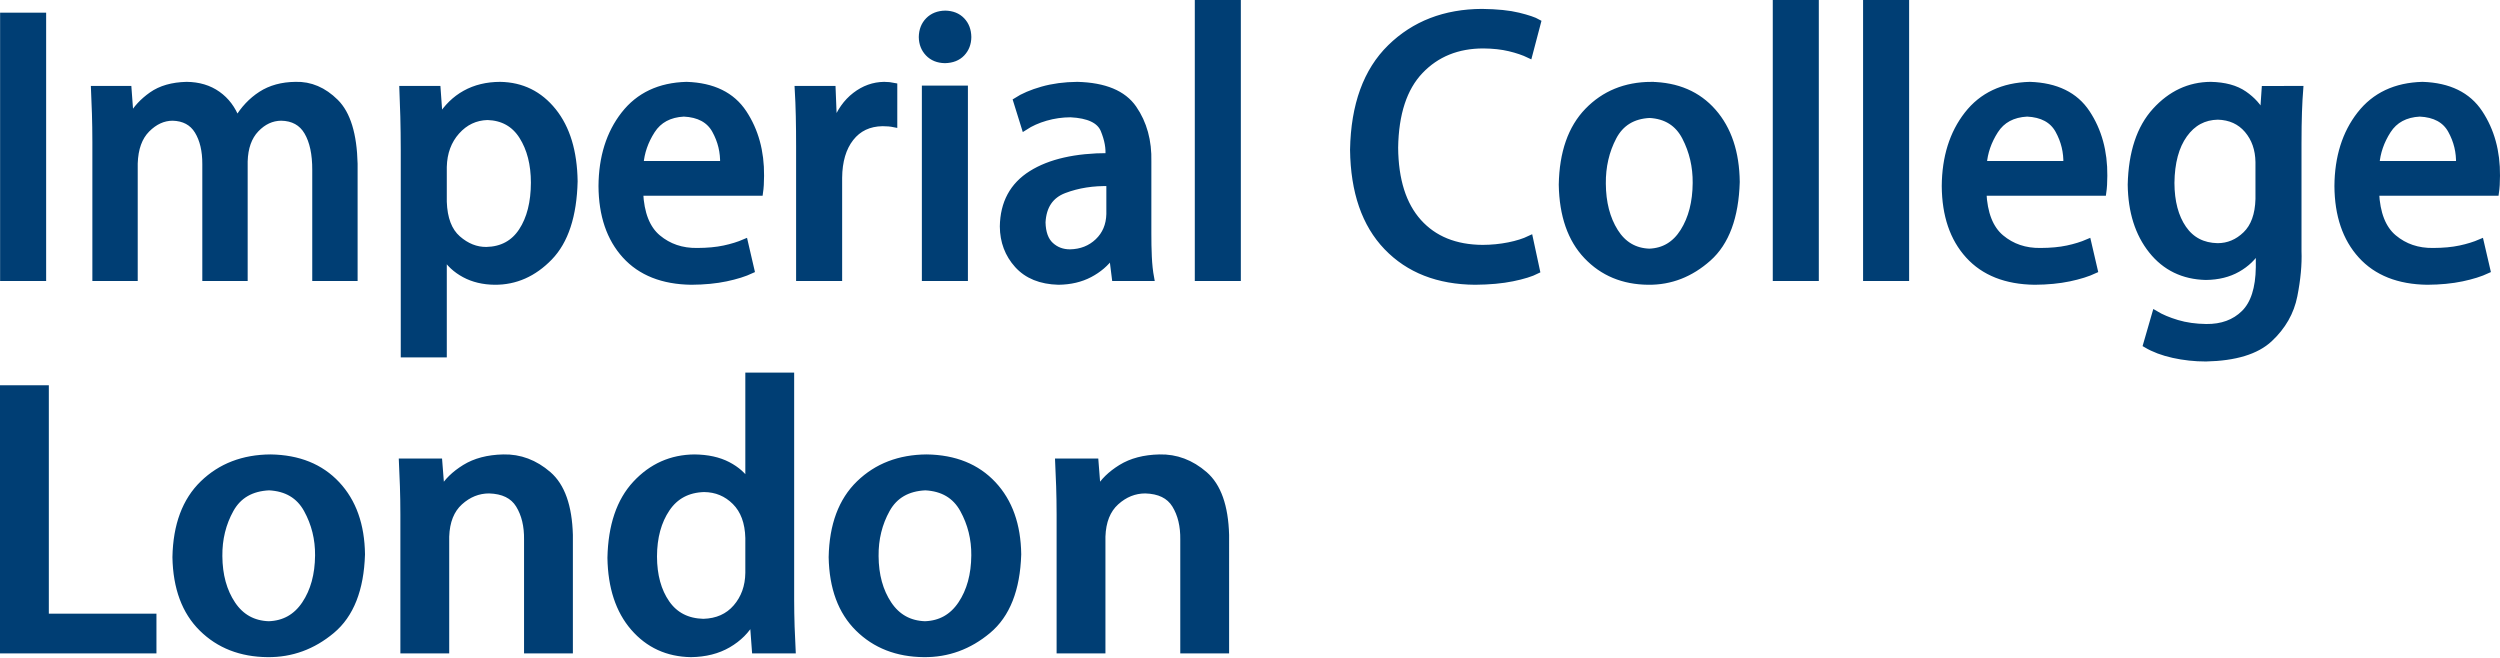
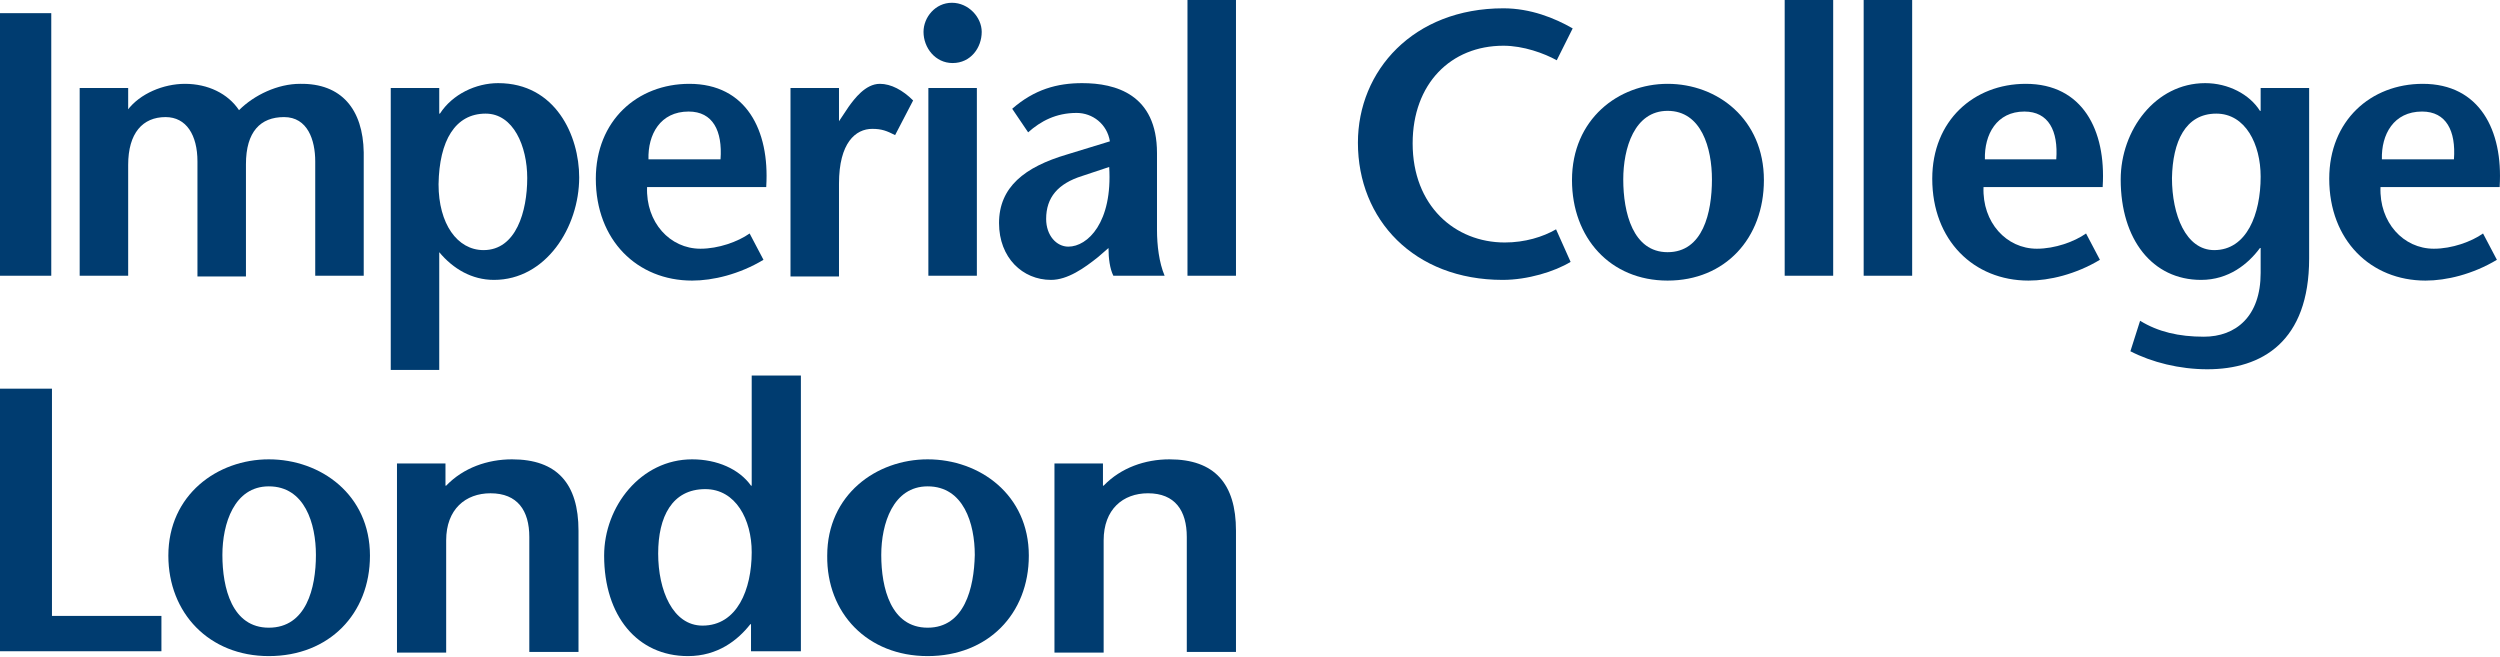
- <svg xmlns="http://www.w3.org/2000/svg" version="1.0" width="792.2" height="208.235" id="svg2">
-   <defs id="defs4" />
-   <g id="layer1" transform="translate(-5.591242,-6.34519)">
-     <path d="M 6.623,94.387 H 19.213 V 11.361 H 6.623 Z M 117.91,58.246 c -0.222,-9.302 -2.22,-15.823 -5.996,-19.563 -3.776,-3.74 -8,-5.54 -12.671,-5.399 -4.269,0.043 -7.914,1.042 -10.934,2.998 -3.021,1.956 -5.526,4.61 -7.516,7.963 h -0.217 c -1.278,-3.401 -3.281,-6.069 -6.01,-8.004 -2.729,-1.935 -6.008,-2.921 -9.836,-2.957 -4.533,0.109 -8.219,1.167 -11.057,3.175 -2.838,2.008 -4.977,4.314 -6.417,6.919 H 46.931 L 46.28,34.586 H 35.427 c 0.113,2.512 0.213,5.112 0.298,7.801 0.086,2.688 0.131,5.696 0.136,9.022 V 94.387 H 48.233 V 58.138 c 0.149,-4.737 1.452,-8.341 3.907,-10.812 2.455,-2.471 5.169,-3.715 8.14,-3.731 3.615,0.093 6.261,1.508 7.936,4.246 1.675,2.738 2.503,6.243 2.483,10.514 V 94.387 H 83.072 V 57.486 c 0.124,-4.377 1.341,-7.778 3.649,-10.202 2.308,-2.424 4.963,-3.654 7.963,-3.69 3.776,0.068 6.534,1.587 8.275,4.558 1.741,2.971 2.6,6.987 2.578,12.047 v 34.187 h 12.373 z m 26.959,-14.543 -0.651,-9.117 h -11.07 c 0.113,2.643 0.213,5.551 0.298,8.723 0.086,3.172 0.131,6.704 0.136,10.595 V 118.589 H 146.172 V 87.333 h 0.217 c 1.499,2.48 3.629,4.466 6.39,5.956 2.761,1.49 5.949,2.254 9.564,2.293 6.562,0.045 12.35,-2.514 17.365,-7.679 5.015,-5.164 7.656,-13.205 7.923,-24.121 -0.14,-9.39 -2.383,-16.793 -6.729,-22.208 -4.346,-5.415 -9.953,-8.178 -16.822,-8.289 -4.19,0.014 -7.884,0.909 -11.084,2.686 -3.199,1.777 -5.836,4.355 -7.909,7.733 z m 1.302,15.52 c 0.111,-4.506 1.49,-8.246 4.138,-11.219 2.648,-2.973 5.899,-4.515 9.754,-4.626 4.841,0.156 8.508,2.205 11.002,6.146 2.494,3.941 3.747,8.839 3.758,14.692 -0.018,6.304 -1.311,11.414 -3.88,15.33 -2.569,3.916 -6.304,5.933 -11.206,6.051 -3.272,0.034 -6.306,-1.173 -9.103,-3.622 -2.797,-2.449 -4.285,-6.342 -4.463,-11.681 z m 95.435,23.877 c -1.924,0.83 -4.099,1.504 -6.525,2.021 -2.426,0.518 -5.28,0.785 -8.56,0.8 -4.866,0.068 -9.026,-1.343 -12.481,-4.233 -3.455,-2.89 -5.336,-7.665 -5.644,-14.326 h 37.986 c 0.217,-1.501 0.326,-3.274 0.326,-5.318 0.07,-7.656 -1.752,-14.294 -5.467,-19.915 -3.715,-5.621 -9.743,-8.569 -18.084,-8.845 -8.529,0.222 -15.131,3.333 -19.807,9.334 -4.676,6.001 -7.045,13.562 -7.109,22.683 0.059,9.239 2.546,16.565 7.462,21.978 4.916,5.413 11.907,8.181 20.974,8.303 4.088,-0.027 7.742,-0.38 10.962,-1.058 3.22,-0.678 5.897,-1.519 8.031,-2.523 z M 208.505,58.355 c 0.283,-3.708 1.508,-7.253 3.676,-10.636 2.168,-3.382 5.537,-5.191 10.107,-5.427 4.753,0.222 8.054,2.003 9.903,5.345 1.85,3.342 2.709,6.914 2.578,10.717 z m 80.419,-24.745 c -0.531,-0.108 -1.042,-0.19 -1.533,-0.244 -0.491,-0.054 -1.029,-0.081 -1.614,-0.081 -3.326,0.036 -6.388,1.131 -9.184,3.283 -2.797,2.153 -4.909,5.146 -6.335,8.981 h -0.434 L 269.388,34.586 h -10.962 c 0.161,2.747 0.274,5.61 0.339,8.588 0.066,2.978 0.097,6.193 0.095,9.646 v 41.567 h 12.59 v -31.691 c 0.045,-5.282 1.284,-9.478 3.717,-12.59 2.433,-3.111 5.788,-4.703 10.066,-4.775 1.393,4.9e-5 2.623,0.109 3.69,0.326 z m 23.464,-15.52 c -0.032,-2.159 -0.701,-3.918 -2.008,-5.277 -1.307,-1.359 -3.062,-2.06 -5.264,-2.103 -2.207,0.043 -3.979,0.744 -5.318,2.103 -1.339,1.359 -2.026,3.118 -2.062,5.277 0.032,2.06 0.701,3.774 2.008,5.142 1.307,1.368 3.061,2.078 5.264,2.13 2.302,-0.052 4.102,-0.762 5.399,-2.13 1.298,-1.368 1.958,-3.082 1.981,-5.142 z m -1.085,16.388 h -12.59 v 59.909 h 12.59 z m 58.132,23.117 c 0.163,-6.568 -1.384,-12.207 -4.64,-16.917 -3.256,-4.71 -9.198,-7.174 -17.826,-7.394 -4.054,0.038 -7.749,0.531 -11.084,1.479 -3.335,0.947 -6.08,2.119 -8.235,3.514 l 2.605,8.357 c 1.935,-1.264 4.169,-2.263 6.702,-2.998 2.532,-0.735 5.146,-1.11 7.841,-1.126 5.772,0.278 9.286,1.947 10.541,5.006 1.255,3.059 1.757,5.84 1.506,8.343 -10.367,-0.002 -18.502,1.847 -24.406,5.549 -5.904,3.701 -8.911,9.268 -9.022,16.7 0.034,4.764 1.567,8.829 4.599,12.196 3.032,3.367 7.36,5.126 12.983,5.277 3.762,-0.047 7.064,-0.821 9.903,-2.32 2.84,-1.499 5.11,-3.439 6.81,-5.82 h 0.326 l 0.868,6.946 h 11.396 c -0.369,-1.983 -0.608,-4.203 -0.719,-6.661 -0.111,-2.458 -0.161,-4.977 -0.149,-7.556 z m -12.264,16.605 c -0.093,3.545 -1.318,6.44 -3.676,8.682 -2.358,2.243 -5.293,3.401 -8.805,3.473 -2.408,0.016 -4.457,-0.748 -6.146,-2.293 -1.689,-1.544 -2.571,-3.964 -2.645,-7.258 0.269,-5.173 2.58,-8.583 6.932,-10.229 4.353,-1.646 9.132,-2.397 14.34,-2.252 z M 397.789,7.345 h -12.59 V 94.387 h 12.59 z M 490.397,82.014 c -1.838,0.882 -4.077,1.587 -6.715,2.116 -2.639,0.529 -5.393,0.8 -8.262,0.814 -8.66,-0.05 -15.434,-2.799 -20.322,-8.248 -4.888,-5.449 -7.376,-13.3 -7.462,-23.551 0.163,-10.801 2.822,-18.909 7.977,-24.325 5.155,-5.415 11.83,-8.124 20.024,-8.126 3.095,0.025 5.858,0.328 8.289,0.909 2.431,0.581 4.515,1.291 6.254,2.13 l 2.713,-10.31 c -1.137,-0.658 -3.177,-1.35 -6.118,-2.076 -2.942,-0.726 -6.799,-1.119 -11.572,-1.18 -11.767,0.054 -21.444,3.799 -29.032,11.233 -7.588,7.434 -11.513,18.233 -11.776,32.396 0.165,13.327 3.715,23.601 10.65,30.823 6.935,7.222 16.264,10.876 27.987,10.962 4.538,-0.036 8.486,-0.398 11.843,-1.085 3.358,-0.687 5.922,-1.483 7.692,-2.388 z m 38.353,-48.73 c -8.108,0.054 -14.792,2.795 -20.051,8.221 -5.259,5.427 -7.982,13.214 -8.167,23.361 0.17,9.732 2.788,17.265 7.855,22.602 5.067,5.336 11.565,8.04 19.495,8.113 7.054,0.081 13.404,-2.388 19.047,-7.407 5.644,-5.02 8.628,-13.078 8.954,-24.175 -0.106,-9.304 -2.58,-16.716 -7.421,-22.235 -4.841,-5.519 -11.412,-8.346 -19.712,-8.479 z m 14.218,31.04 c -0.045,6.132 -1.366,11.26 -3.961,15.384 -2.596,4.124 -6.195,6.268 -10.799,6.43 -4.651,-0.167 -8.264,-2.302 -10.84,-6.403 -2.575,-4.102 -3.882,-9.166 -3.921,-15.194 -0.052,-5.42 1.083,-10.344 3.405,-14.774 2.322,-4.429 6.143,-6.776 11.464,-7.041 5.216,0.283 8.974,2.648 11.274,7.095 2.299,4.448 3.425,9.282 3.378,14.502 z M 580.937,7.345 H 568.348 V 94.387 h 12.59 z m 28.617,0 h -12.59 V 94.387 h 12.59 z M 667.258,83.1 c -1.924,0.83 -4.099,1.504 -6.525,2.021 -2.426,0.518 -5.28,0.785 -8.56,0.8 -4.866,0.068 -9.026,-1.343 -12.481,-4.233 -3.455,-2.89 -5.336,-7.665 -5.644,-14.326 h 37.986 c 0.217,-1.501 0.326,-3.274 0.326,-5.318 0.07,-7.656 -1.752,-14.294 -5.467,-19.915 -3.715,-5.621 -9.743,-8.569 -18.084,-8.845 -8.529,0.222 -15.131,3.333 -19.807,9.334 -4.676,6.001 -7.045,13.562 -7.109,22.683 0.059,9.239 2.546,16.565 7.462,21.978 4.916,5.413 11.907,8.181 20.974,8.303 4.088,-0.027 7.742,-0.38 10.962,-1.058 3.22,-0.678 5.897,-1.519 8.031,-2.523 z M 634.156,58.355 c 0.283,-3.708 1.508,-7.253 3.676,-10.636 2.168,-3.382 5.537,-5.191 10.107,-5.427 4.753,0.222 8.054,2.003 9.903,5.345 1.849,3.342 2.709,6.914 2.578,10.717 z m 89.101,-23.768 -0.543,8.031 h -0.217 c -1.219,-2.478 -3.15,-4.631 -5.793,-6.458 -2.643,-1.827 -6.175,-2.786 -10.595,-2.876 -6.752,0.048 -12.594,2.774 -17.528,8.181 -4.934,5.406 -7.52,13.207 -7.76,23.402 0.109,8.529 2.306,15.484 6.593,20.865 4.287,5.381 10.012,8.158 17.175,8.33 3.873,-0.047 7.224,-0.875 10.053,-2.483 2.829,-1.608 5.013,-3.71 6.553,-6.308 h 0.217 v 5.752 c -0.086,6.727 -1.651,11.588 -4.694,14.584 -3.043,2.996 -7.05,4.466 -12.02,4.409 -3.387,-0.041 -6.462,-0.475 -9.225,-1.302 -2.763,-0.828 -5.078,-1.804 -6.946,-2.93 l -2.822,9.768 c 2.394,1.415 5.257,2.492 8.588,3.229 3.331,0.737 6.763,1.108 10.297,1.112 9.279,-0.198 16.008,-2.25 20.187,-6.154 4.178,-3.904 6.783,-8.472 7.814,-13.703 1.031,-5.231 1.465,-9.935 1.302,-14.113 V 51.843 c 0.002,-3.968 0.052,-7.319 0.149,-10.053 0.097,-2.734 0.228,-5.135 0.393,-7.204 z m -1.954,34.838 c -0.136,4.992 -1.492,8.737 -4.07,11.233 -2.578,2.496 -5.562,3.744 -8.954,3.744 -4.694,-0.104 -8.303,-1.985 -10.826,-5.644 -2.523,-3.658 -3.799,-8.47 -3.826,-14.435 0.072,-6.48 1.447,-11.59 4.124,-15.33 2.677,-3.74 6.222,-5.648 10.636,-5.725 3.909,0.106 7.025,1.522 9.347,4.246 2.322,2.725 3.511,6.121 3.568,10.188 z m 70.385,13.675 c -1.924,0.83 -4.099,1.504 -6.525,2.021 -2.426,0.518 -5.28,0.785 -8.56,0.8 -4.866,0.068 -9.026,-1.343 -12.481,-4.233 -3.455,-2.89 -5.336,-7.665 -5.644,-14.326 h 37.986 c 0.217,-1.501 0.326,-3.274 0.326,-5.318 0.07,-7.656 -1.752,-14.294 -5.467,-19.915 -3.715,-5.621 -9.743,-8.569 -18.084,-8.845 -8.529,0.222 -15.131,3.333 -19.807,9.334 -4.676,6.001 -7.045,13.562 -7.109,22.683 0.059,9.239 2.546,16.565 7.462,21.978 4.916,5.413 11.907,8.181 20.974,8.303 4.088,-0.027 7.742,-0.38 10.962,-1.058 3.22,-0.678 5.897,-1.519 8.031,-2.523 z M 758.586,58.355 c 0.283,-3.708 1.508,-7.253 3.676,-10.636 2.168,-3.382 5.537,-5.191 10.107,-5.427 4.753,0.222 8.054,2.003 9.903,5.345 1.85,3.342 2.709,6.914 2.578,10.717 z" id="text3368" style="font-style:normal;font-variant:normal;font-weight:normal;font-stretch:normal;font-size:108.532px;line-height:100%;font-family:'Adobe Heiti Std R';-inkscape-font-specification:'Adobe Heiti Std R';text-align:start;writing-mode:lr-tb;text-anchor:start;fill:#003e74;fill-opacity:1;stroke:#003e74;stroke-width:2;stroke-linecap:butt;stroke-linejoin:miter;stroke-miterlimit:4;stroke-dasharray:none;stroke-opacity:1" />
-     <path d="M 52.453,208.246 H 19.411 V 133.536 H 6.418 v 85.687 H 52.453 Z m 36.031,-52.084 c -8.368,0.056 -15.266,2.884 -20.694,8.485 -5.428,5.601 -8.237,13.637 -8.429,24.11 0.175,10.043 2.877,17.819 8.107,23.326 5.229,5.507 11.936,8.298 20.12,8.373 7.281,0.084 13.833,-2.464 19.658,-7.645 5.824,-5.18 8.905,-13.497 9.241,-24.95 -0.11,-9.602 -2.663,-17.252 -7.659,-22.948 -4.996,-5.696 -11.777,-8.613 -20.344,-8.751 z m 14.673,32.035 c -0.047,6.329 -1.409,11.621 -4.088,15.877 -2.679,4.256 -6.394,6.469 -11.145,6.637 -4.8,-0.173 -8.529,-2.376 -11.187,-6.609 -2.658,-4.233 -4.007,-9.46 -4.046,-15.681 -0.054,-5.593 1.118,-10.676 3.514,-15.247 2.397,-4.571 6.34,-6.994 11.831,-7.267 5.383,0.292 9.262,2.733 11.635,7.323 2.373,4.59 3.535,9.579 3.486,14.967 z m 77.158,-6.721 c -0.247,-9.385 -2.441,-15.985 -6.581,-19.798 -4.14,-3.813 -8.741,-5.652 -13.805,-5.516 -4.665,0.11 -8.58,1.206 -11.747,3.29 -3.167,2.084 -5.486,4.497 -6.959,7.239 h -0.336 l -0.672,-9.185 h -11.313 c 0.117,2.6 0.219,5.297 0.308,8.093 0.089,2.796 0.135,5.885 0.14,9.269 v 44.356 h 12.993 v -37.187 c 0.152,-4.942 1.556,-8.695 4.214,-11.257 2.658,-2.562 5.659,-3.85 9.003,-3.864 4.361,0.126 7.428,1.722 9.199,4.788 1.771,3.066 2.625,6.847 2.562,11.341 v 36.179 H 180.315 Z m 67.941,-52.084 h -12.993 v 35.059 h -0.224 c -1.36,-2.403 -3.428,-4.373 -6.203,-5.908 -2.775,-1.535 -6.158,-2.329 -10.151,-2.38 -7.101,0.058 -13.117,2.91 -18.047,8.555 -4.931,5.645 -7.502,13.733 -7.715,24.264 0.152,9.642 2.509,17.268 7.071,22.878 4.562,5.61 10.419,8.475 17.571,8.597 4.399,-0.061 8.202,-1.087 11.411,-3.08 3.209,-1.993 5.64,-4.588 7.295,-7.785 h 0.336 l 0.672,9.633 h 11.425 c -0.117,-2.198 -0.219,-4.774 -0.308,-7.729 -0.089,-2.954 -0.135,-5.866 -0.14,-8.737 z m -12.993,64.517 c -0.054,4.441 -1.318,8.188 -3.794,11.243 -2.476,3.055 -5.841,4.646 -10.095,4.774 -4.947,-0.135 -8.718,-2.189 -11.313,-6.16 -2.595,-3.972 -3.902,-9.049 -3.92,-15.233 0.021,-6.261 1.351,-11.465 3.99,-15.611 2.639,-4.147 6.461,-6.298 11.467,-6.455 3.755,0.037 6.942,1.447 9.563,4.228 2.62,2.782 3.988,6.711 4.102,11.789 z m 54.709,-37.747 c -8.368,0.056 -15.266,2.884 -20.694,8.485 -5.428,5.601 -8.237,13.637 -8.429,24.11 0.175,10.043 2.877,17.819 8.107,23.326 5.229,5.507 11.936,8.298 20.12,8.373 7.281,0.084 13.833,-2.464 19.658,-7.645 5.824,-5.18 8.905,-13.497 9.241,-24.95 -0.11,-9.602 -2.663,-17.252 -7.659,-22.948 -4.996,-5.696 -11.777,-8.613 -20.344,-8.751 z m 14.673,32.035 c -0.047,6.329 -1.409,11.621 -4.088,15.877 -2.679,4.256 -6.394,6.469 -11.145,6.637 -4.8,-0.173 -8.529,-2.376 -11.187,-6.609 -2.658,-4.233 -4.007,-9.46 -4.046,-15.681 -0.054,-5.593 1.118,-10.676 3.514,-15.247 2.397,-4.571 6.34,-6.994 11.831,-7.267 5.383,0.292 9.262,2.733 11.635,7.323 2.373,4.59 3.535,9.579 3.486,14.967 z m 77.158,-6.721 c -0.247,-9.385 -2.441,-15.985 -6.581,-19.798 -4.14,-3.813 -8.741,-5.652 -13.805,-5.516 -4.665,0.11 -8.58,1.206 -11.747,3.29 -3.167,2.084 -5.486,4.497 -6.959,7.239 h -0.336 l -0.672,-9.185 h -11.313 c 0.117,2.6 0.219,5.297 0.308,8.093 0.089,2.796 0.135,5.885 0.14,9.269 v 44.356 h 12.993 v -37.187 c 0.152,-4.942 1.556,-8.695 4.214,-11.257 2.658,-2.562 5.659,-3.85 9.003,-3.864 4.361,0.126 7.428,1.722 9.199,4.788 1.771,3.066 2.625,6.847 2.562,11.341 v 36.179 h 12.993 z" transform="scale(1.032047,0.9689483)" id="text3372" style="font-style:normal;font-variant:normal;font-weight:normal;font-stretch:normal;font-size:112.01px;line-height:100%;font-family:'Adobe Heiti Std R';-inkscape-font-specification:'Adobe Heiti Std R';text-align:start;writing-mode:lr-tb;text-anchor:start;fill:#003e74;fill-opacity:1;stroke:#003e74;stroke-width:2;stroke-linecap:butt;stroke-linejoin:miter;stroke-miterlimit:4;stroke-dasharray:none;stroke-opacity:1" />
-   </g>
+ <svg xmlns="http://www.w3.org/2000/svg" version="1.1" id="Layer_1" x="0px" y="0px" viewBox="0 0 360.848 94.7" xml:space="preserve" width="360.848" height="94.7">
+   <defs id="defs56" />
+   <style type="text/css" id="style9">
+ 	.st0{fill:#003C70;}
+ </style>
+   <path class="st0" d="M 0,39.8 V 1.9 h 7.4 v 37.9 z" id="path11" />
+   <path class="st0" d="m 18.3,15.9 h 0.1 c 1.8,-2.4 5.2,-3.8 8.3,-3.8 3.3,0 6.2,1.4 7.8,3.8 2.2,-2.2 5.6,-3.8 8.8,-3.8 6,-0.1 9.1,3.7 9.2,9.9 v 17.8 h -7 V 23.3 c 0,-3.1 -1.1,-6.4 -4.5,-6.4 -3.4,0 -5.5,2.1 -5.5,6.8 v 16.2 h -7 V 23.3 c 0,-3.8 -1.6,-6.4 -4.6,-6.4 -3.3,0 -5.4,2.3 -5.4,6.9 v 16 h -7 V 12.7 h 7 v 3.2 z" id="path13" />
+   <path class="st0" d="m 70.1,16.4 c 4,0 6,4.7 6,9.3 0,4.8 -1.6,10.4 -6.3,10.4 -3.8,0 -6.5,-3.8 -6.5,-9.5 0.1,-6.3 2.4,-10.2 6.8,-10.2 z m -6.7,-3.7 h -7 v 40.7 h 7 v -17 c 2,2.4 4.7,4 7.9,4 7.5,0 12.3,-7.6 12.3,-14.8 0,-6 -3.4,-13.6 -11.7,-13.6 -3.2,0 -6.6,1.6 -8.4,4.4 h -0.1 z" id="path15" />
+   <path class="st0" d="m 93.6,23 c -0.1,-3.6 1.7,-6.9 5.8,-6.9 3.5,0 4.9,2.8 4.6,6.9 z m 17,3.9 C 111.1,18.8 107.7,12.1 99.5,12.1 92,12.1 86,17.4 86,25.8 c 0,8.9 6,14.7 13.9,14.7 3,0 6.8,-0.9 10.3,-3 l -2,-3.8 c -1.7,1.2 -4.5,2.2 -7.1,2.2 -4.4,0 -7.9,-3.8 -7.7,-8.9 h 17.2 z" id="path17" />
+   <path class="st0" d="m 121,17.5 h 0.1 l 1.4,-2.1 c 0.8,-1.1 2.4,-3.3 4.5,-3.3 1.6,0 3.3,0.9 4.8,2.4 l -2.6,5 c -1.2,-0.6 -1.9,-0.9 -3.3,-0.9 -2.4,0 -4.8,2 -4.8,7.9 v 13.4 h -7 V 12.7 h 7 v 4.8 z" id="path19" />
+   <path class="st0" d="m 141,12.7 v 27.1 h -7 V 12.7 Z m -7.7,-8.1 c 0,-2.1 1.7,-4.2 4.1,-4.2 2.4,0 4.3,2.1 4.3,4.2 0,2.3 -1.6,4.5 -4.2,4.5 -2.5,0 -4.2,-2.2 -4.2,-4.5 z" id="path21" />
+   <path class="st0" d="m 160.1,24.1 c 0.5,8 -3.1,11.5 -5.9,11.5 -1.7,0 -3.2,-1.6 -3.2,-4 0,-3.1 1.7,-5.1 5.2,-6.2 z M 160,35.8 c 0,1.5 0.2,3 0.7,4 h 7.4 C 167.3,37.9 167,35.4 167,33.2 V 22.1 C 167,13.6 161,12 156.2,12 c -3.6,0 -6.9,0.9 -10.1,3.7 l 2.3,3.4 c 1.8,-1.6 4,-2.8 7,-2.8 2.3,0 4.4,1.6 4.8,4.1 l -6.2,1.9 c -6.1,1.8 -9.8,4.7 -9.8,9.9 0,5 3.4,8.2 7.5,8.2 2.4,0 4.8,-1.7 6.8,-3.3 z" id="path23" />
+   <path class="st0" d="M 171.4,39.8 V 0 h 7 v 39.8 z" id="path25" />
+   <path class="st0" d="m 224.7,8.7 c -1.8,-1 -4.8,-2.1 -7.7,-2.1 -7.6,0 -13.1,5.5 -13.1,14.1 0,9 6.1,14.3 13.3,14.3 2.9,0 5.5,-0.8 7.4,-1.9 l 2.1,4.7 c -2.3,1.4 -6.2,2.6 -9.8,2.6 -12.8,0 -20.9,-8.7 -20.9,-19.8 0,-10.4 8,-19.4 21,-19.4 3.9,0 7.4,1.4 10,2.9 z" id="path27" />
+   <path class="st0" d="m 240.7,36.4 c -5,0 -6.4,-5.7 -6.4,-10.5 0,-4.5 1.6,-9.9 6.4,-9.9 4.9,0 6.4,5.4 6.4,9.9 0,4.8 -1.3,10.5 -6.4,10.5 z m 0,4.1 c 8.3,0 13.9,-6.1 13.9,-14.5 0,-8.8 -6.7,-13.9 -13.9,-13.9 -7.1,0 -13.8,5.1 -13.8,13.9 0,8.3 5.5,14.5 13.8,14.5 z" id="path29" />
+   <path class="st0" d="M 257.6,39.8 V 0 h 7 v 39.8 z" id="path31" />
+   <path class="st0" d="M 269,39.8 V 0 h 7 v 39.8 z" id="path33" />
+   <path class="st0" d="m 286.5,23 c -0.1,-3.6 1.7,-6.9 5.7,-6.9 3.5,0 4.9,2.8 4.6,6.9 z m 17,3.9 c 0.5,-8.1 -2.9,-14.8 -11.1,-14.8 -7.5,0 -13.5,5.3 -13.5,13.7 0,8.9 6,14.7 13.9,14.7 3,0 6.8,-0.9 10.3,-3 l -2,-3.8 c -1.7,1.2 -4.5,2.2 -7.1,2.2 -4.4,0 -7.9,-3.8 -7.7,-8.9 h 17.2 z" id="path35" />
+   <path class="st0" d="m 343.8,23 c -0.1,-3.6 1.7,-6.9 5.8,-6.9 3.5,0 4.9,2.8 4.6,6.9 z m 17,3.9 c 0.5,-8.1 -2.9,-14.8 -11.1,-14.8 -7.5,0 -13.5,5.3 -13.5,13.7 0,8.9 6,14.7 13.9,14.7 3,0 6.8,-0.9 10.3,-3 l -2,-3.8 c -1.7,1.2 -4.5,2.2 -7.1,2.2 -4.4,0 -7.9,-3.8 -7.7,-8.9 h 17.2 z" id="path37" />
+   <path class="st0" d="m 319.9,16.4 c 4.2,0 6.4,4.4 6.4,9.1 0,5.4 -2,10.6 -6.7,10.6 -4.1,0 -6.1,-5.1 -6.1,-10.4 0.1,-5.2 1.9,-9.3 6.4,-9.3 z m 13.4,-3.7 h -7 V 16 h -0.1 c -1.5,-2.4 -4.6,-4 -7.9,-4 -7.2,0 -12.2,6.8 -12.2,13.9 0,8.7 4.6,14.5 11.6,14.5 4,0 6.8,-2.3 8.5,-4.6 h 0.1 v 3.6 c 0,6.3 -3.6,9.2 -8.2,9.2 -3.6,0 -6.6,-0.7 -9.2,-2.3 l -1.4,4.4 c 3.1,1.6 7.1,2.6 11.1,2.6 7.9,0 14.7,-4 14.7,-16 z" id="path39" />
+   <path class="st0" d="M 0,56.1 H 7.5 V 88.9 H 23.3 V 94 H 0 Z" id="path41" />
+   <path class="st0" d="m 64.4,70.1 c 2.5,-2.6 6,-3.8 9.5,-3.8 6.5,0 9.6,3.5 9.6,10.3 V 94.1 H 76.4 V 77.5 c 0,-3.8 -1.7,-6.3 -5.6,-6.3 -3.6,0 -6.4,2.3 -6.4,6.8 V 94.2 H 57.3 V 66.9 h 7 v 3.2 z" id="path43" />
+   <path class="st0" d="m 101.8,70.6 c 4.4,0 6.7,4.4 6.7,9.1 0,5.4 -2.1,10.6 -7.1,10.6 -4.3,0 -6.4,-5.1 -6.4,-10.4 0,-5.3 2,-9.3 6.8,-9.3 z m 6.7,23.4 h 7.1 V 54.2 h -7.1 v 15.9 h -0.1 c -1.7,-2.4 -4.9,-3.8 -8.5,-3.8 -7.4,0 -12.7,6.8 -12.7,13.9 0,8.7 4.8,14.5 12.1,14.5 4.3,0 7.2,-2.3 9,-4.6 h 0.1 V 94 Z" id="path45" />
+   <path class="st0" d="m 133.9,90.6 c -5.3,0 -6.7,-5.7 -6.7,-10.5 0,-4.5 1.7,-9.9 6.7,-9.9 5.2,0 6.8,5.4 6.8,9.9 -0.1,4.8 -1.5,10.5 -6.8,10.5 z m 0,4.1 c 8.7,0 14.6,-6.1 14.6,-14.5 0,-8.8 -7.1,-13.9 -14.6,-13.9 -7.4,0 -14.5,5.1 -14.5,13.9 -0.1,8.3 5.8,14.5 14.5,14.5 z" id="path47" />
+   <path class="st0" d="m 159.3,70.1 c 2.5,-2.6 6,-3.8 9.5,-3.8 6.5,0 9.6,3.5 9.6,10.3 v 17.5 h -7.1 V 77.5 c 0,-3.8 -1.7,-6.3 -5.6,-6.3 -3.6,0 -6.4,2.3 -6.4,6.8 v 16.2 h -7.1 V 66.9 h 7 v 3.2 z" id="path49" />
+   <path class="st0" d="m 38.8,90.6 c -5.3,0 -6.7,-5.7 -6.7,-10.5 0,-4.5 1.7,-9.9 6.7,-9.9 5.2,0 6.8,5.4 6.8,9.9 0,4.8 -1.4,10.5 -6.8,10.5 z m 0,4.1 c 8.7,0 14.6,-6.1 14.6,-14.5 0,-8.8 -7.1,-13.9 -14.6,-13.9 -7.4,0 -14.5,5.1 -14.5,13.9 0,8.3 5.9,14.5 14.5,14.5 z" id="path51" />
</svg>
